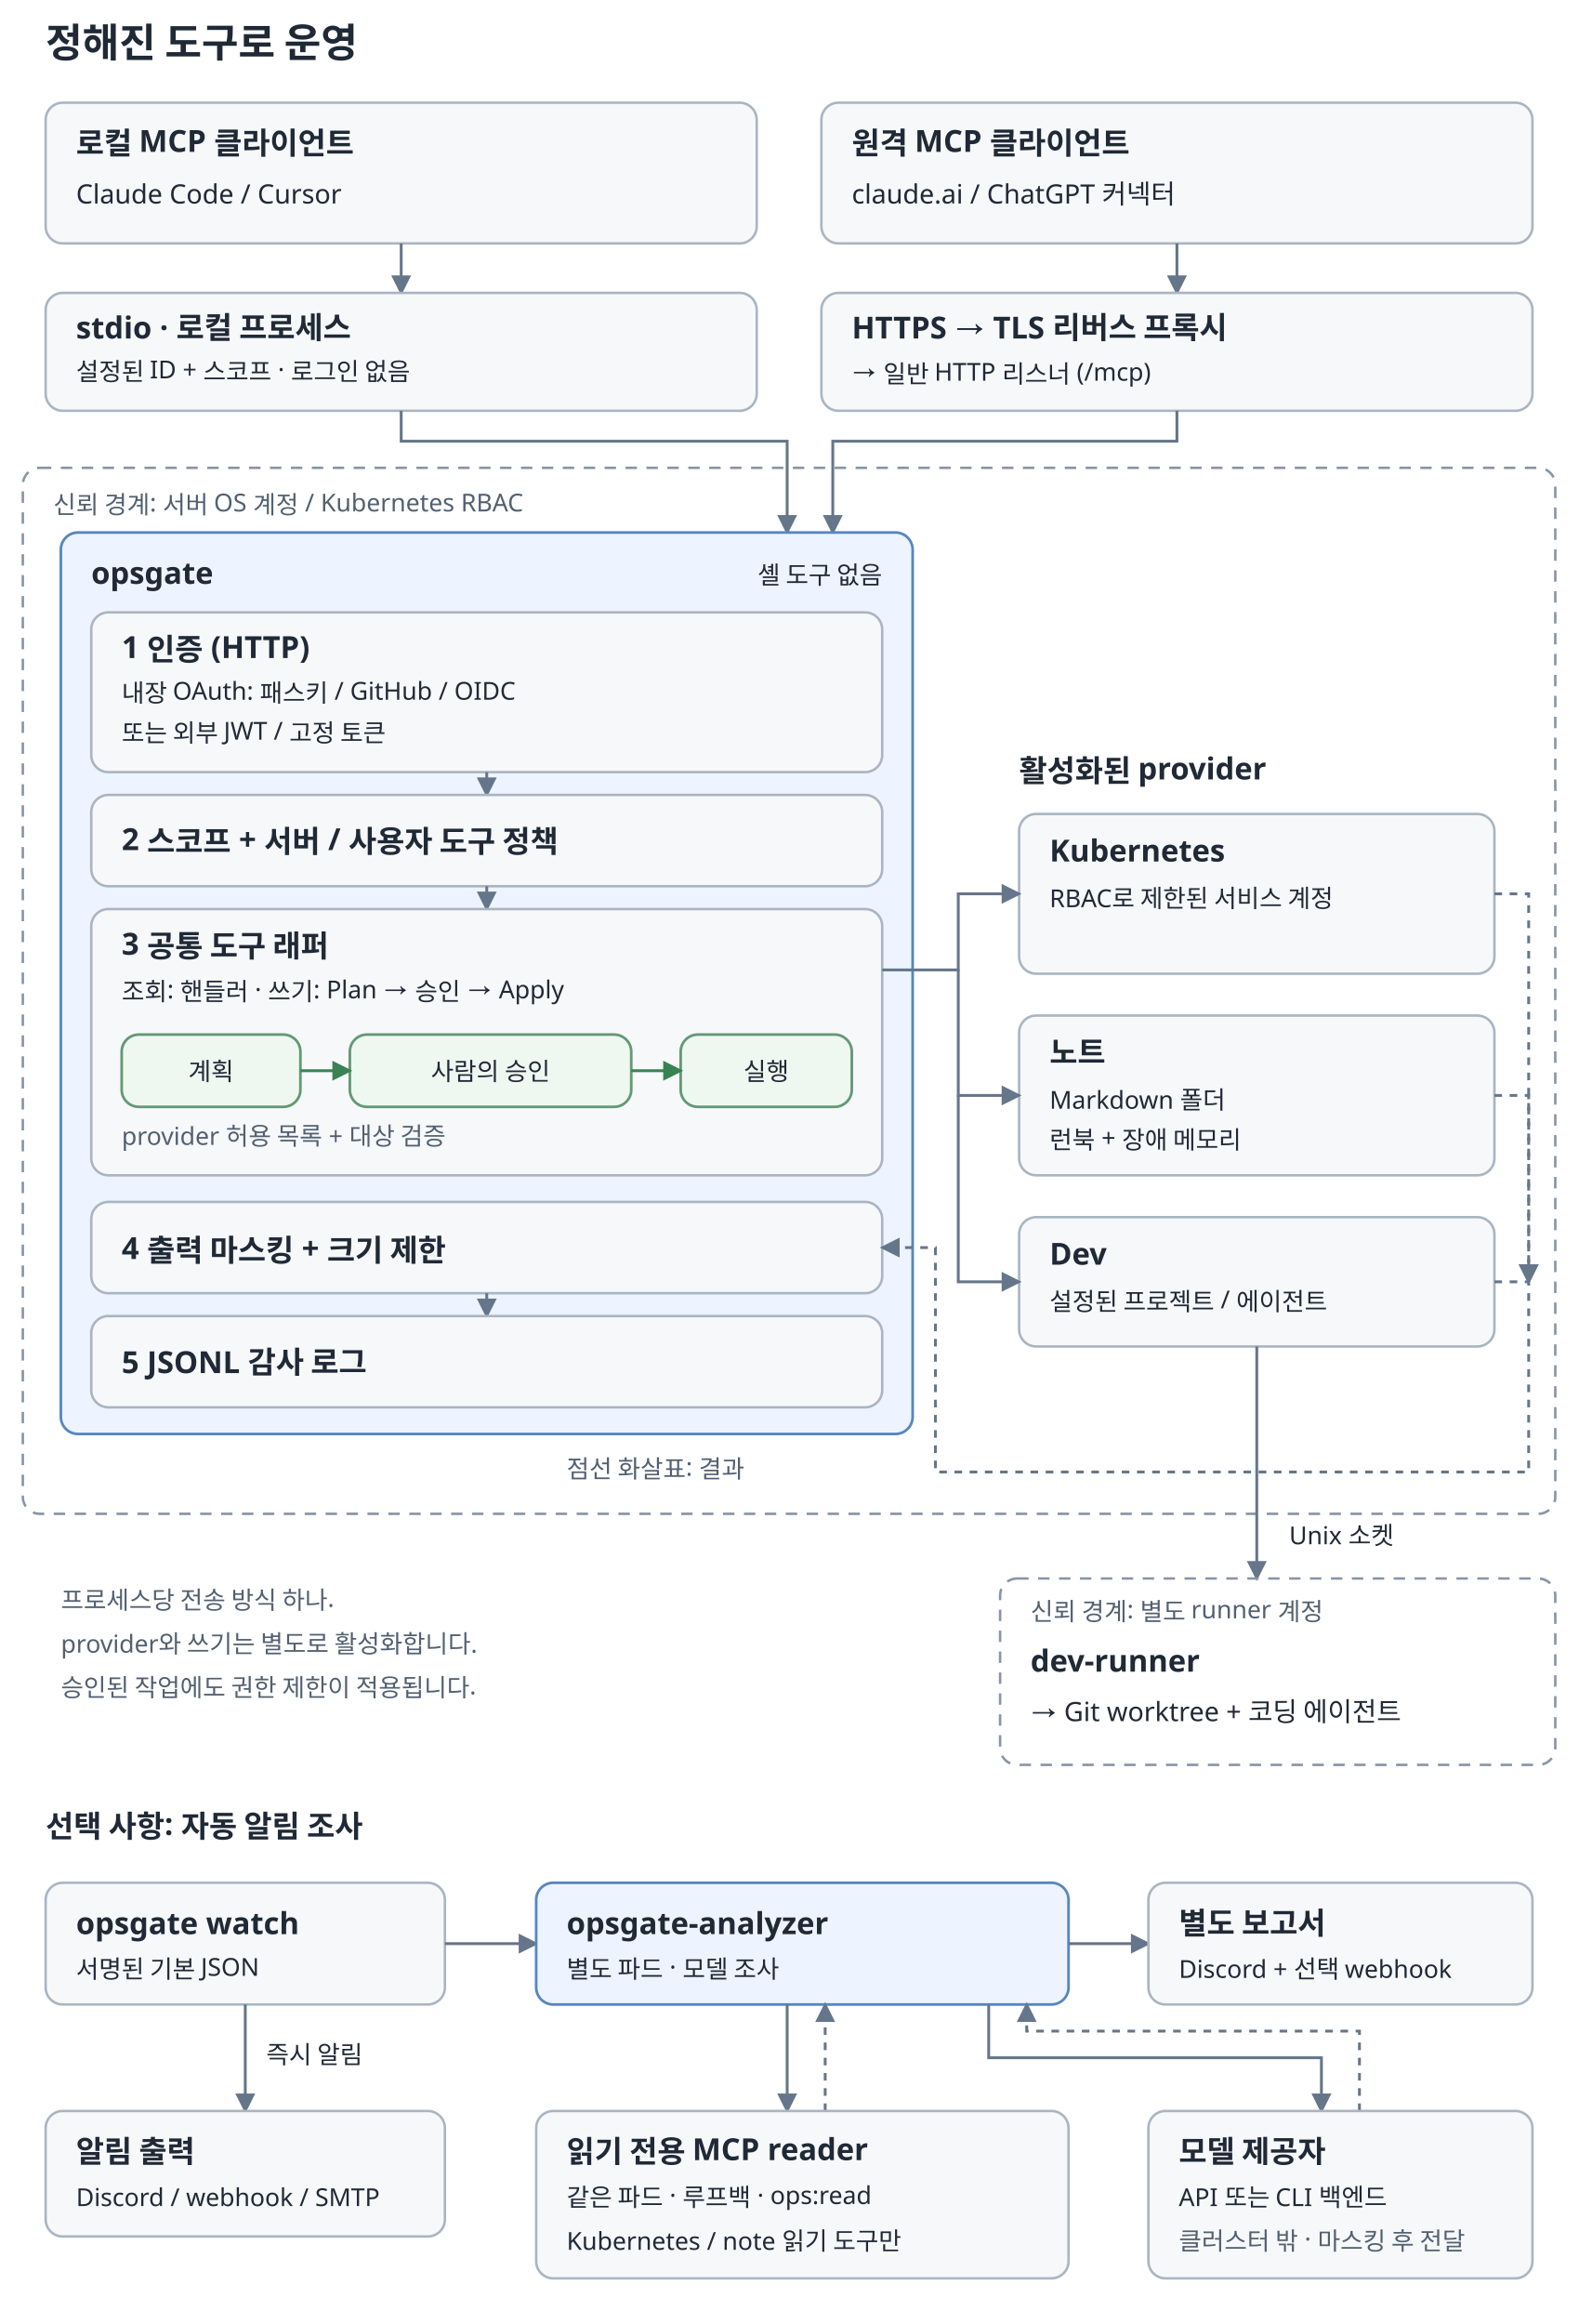
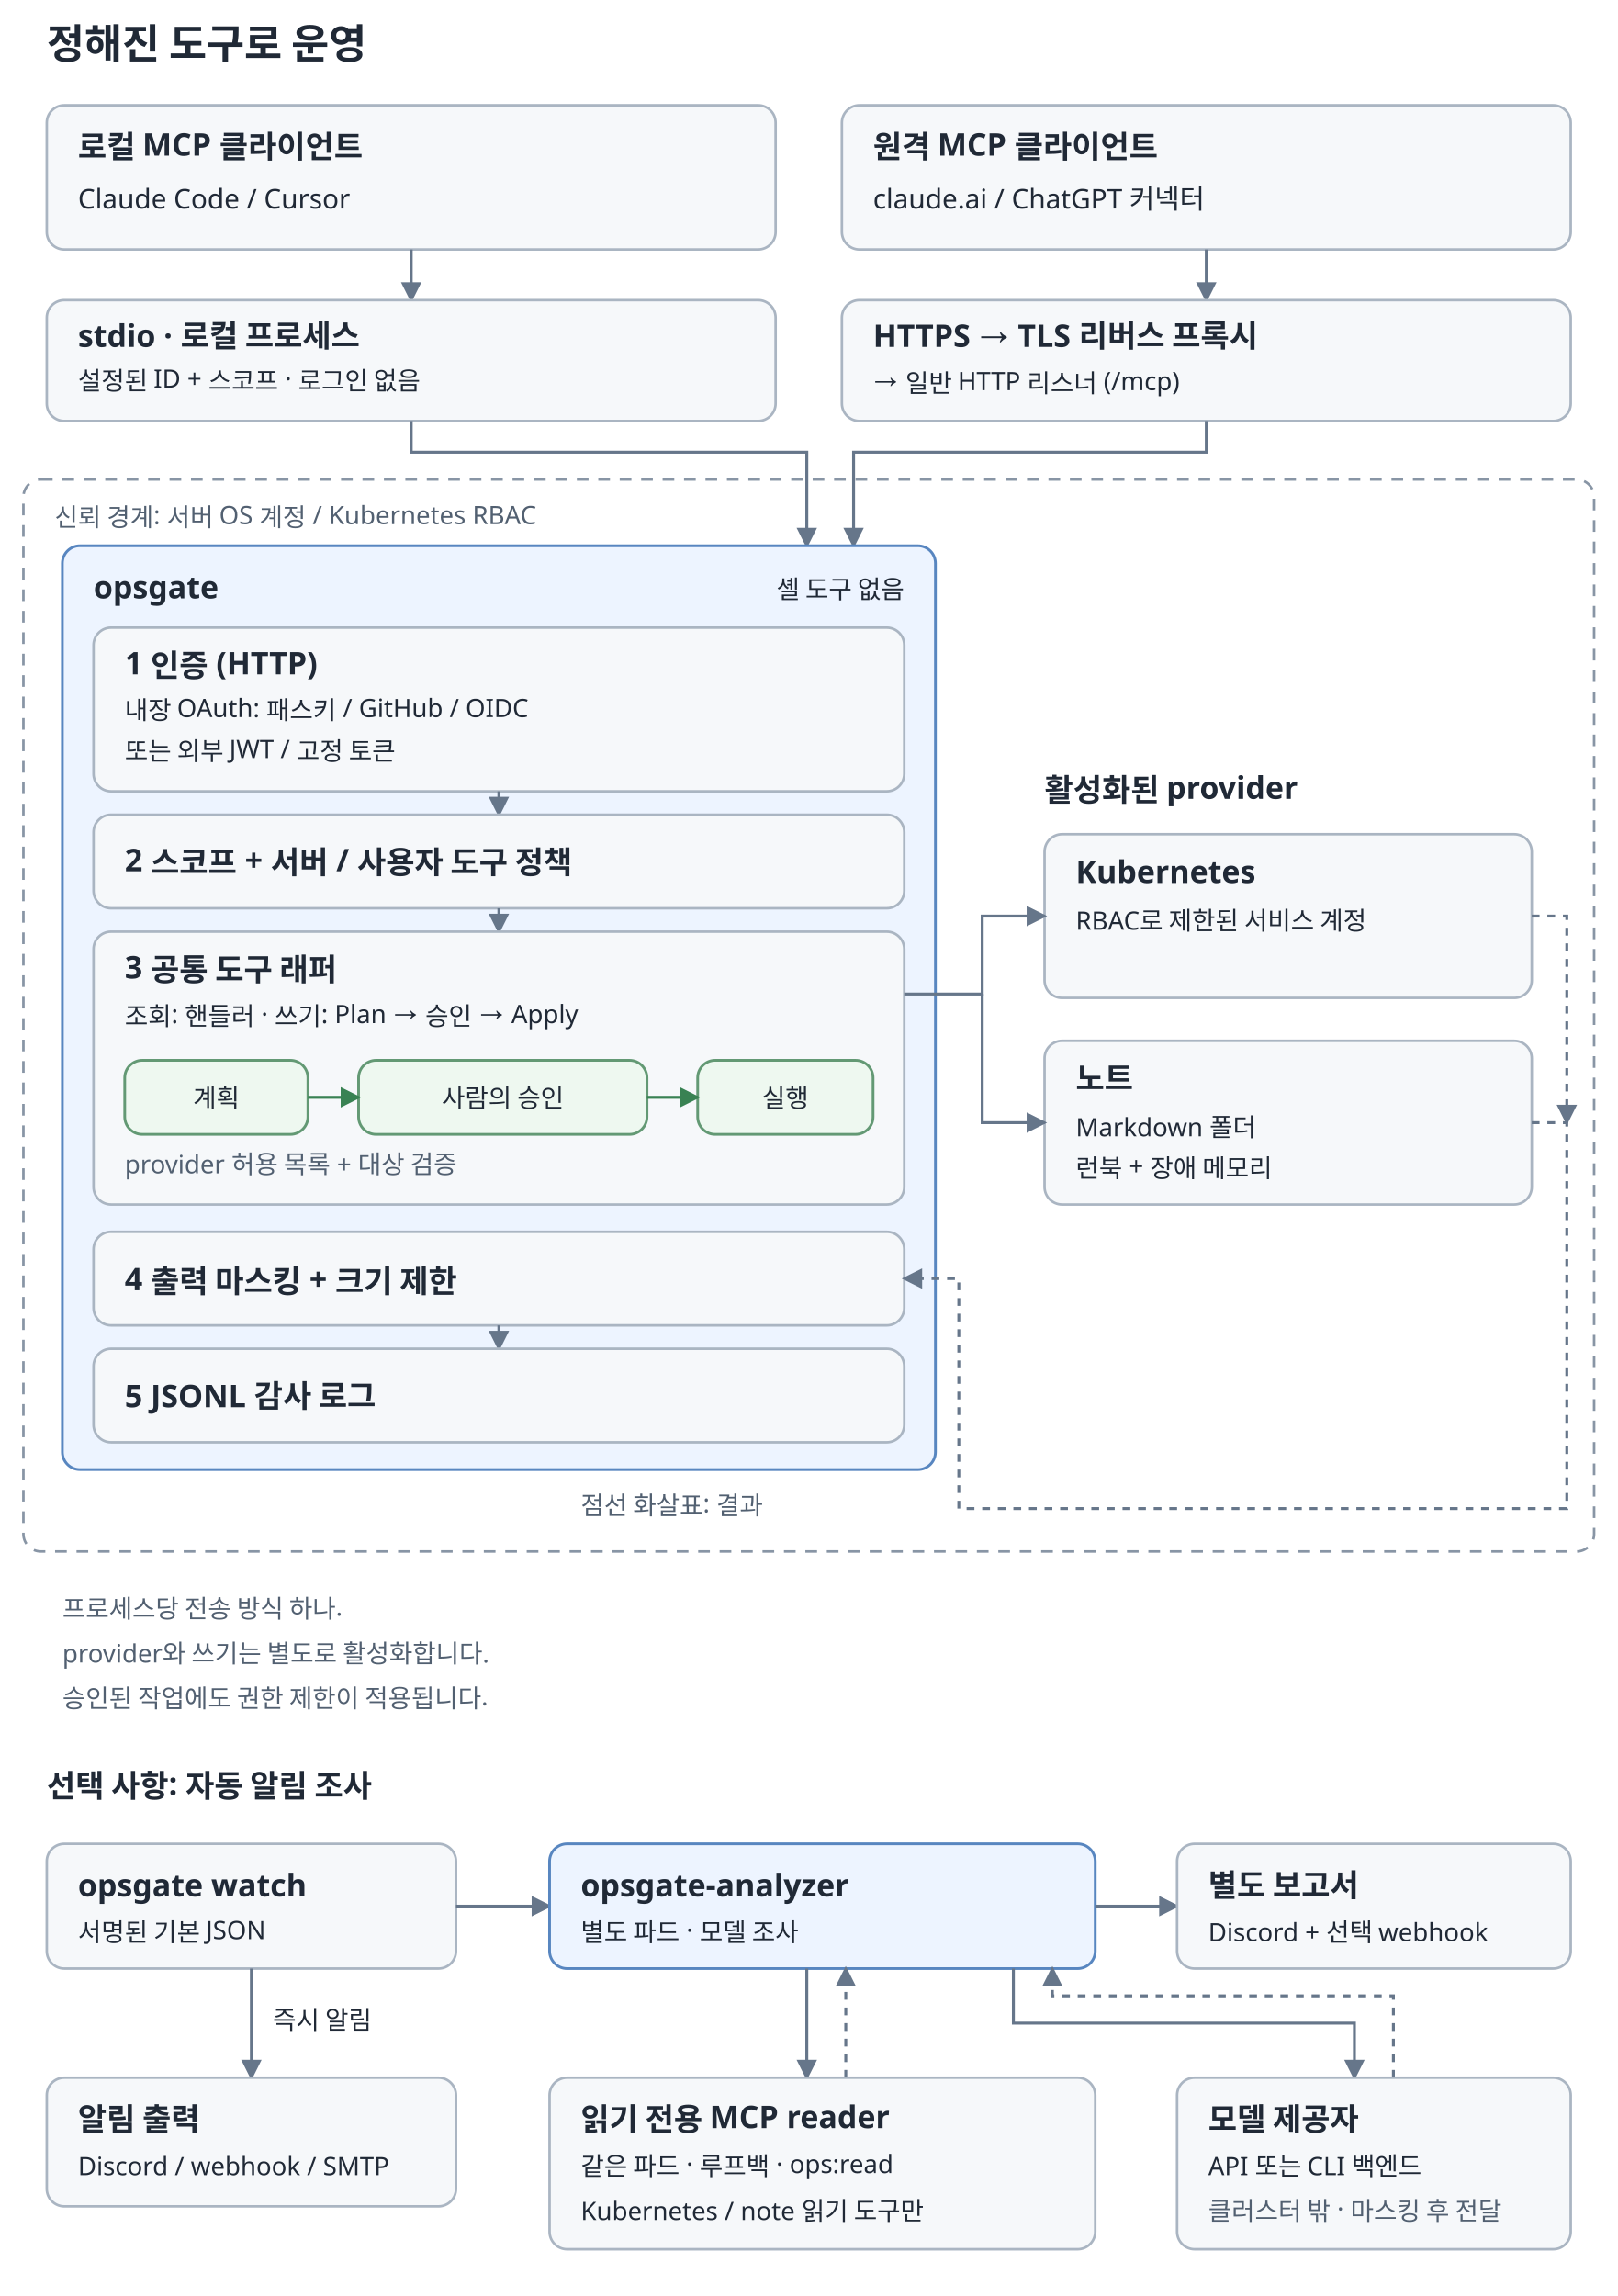
- <svg xmlns="http://www.w3.org/2000/svg" viewBox="0 0 830 1222" role="img" aria-labelledby="title desc" lang="ko">
+ <svg xmlns="http://www.w3.org/2000/svg" viewBox="0 0 830 1178" role="img" aria-labelledby="title desc" lang="ko">
  <style>
svg { font-family: -apple-system, BlinkMacSystemFont, "Segoe UI", "Noto Sans KR", "Apple SD Gothic Neo", "Malgun Gothic", "Noto Sans", Helvetica, Arial, sans-serif; font-size: 14px; }
text { fill: #202936; }
.title { font-size: 21px; font-weight: 700; }
.head { font-size: 16px; font-weight: 650; }
.small { font-size: 13px; }
.muted { fill: #526071; }
.box { fill: #f6f8fa; stroke: #aab5c2; stroke-width: 1.3; }
.accent { fill: #edf4ff; stroke: #5886c0; stroke-width: 1.4; }
.good { fill: #eef8f0; stroke: #639974; stroke-width: 1.4; }
.bad { fill: #fff1f0; stroke: #bc6664; stroke-width: 1.4; }
.boundary { fill: none; stroke: #8895a5; stroke-width: 1.3; stroke-dasharray: 6 5; }
.line { fill: none; stroke: #66768a; stroke-width: 1.5; marker-end: url(#arrow); }
.return { stroke-dasharray: 4 4; }
.allow { stroke: #398253; marker-end: url(#allow); }
.deny { stroke: #b44848; marker-end: url(#deny); }
.arrow { fill: #66768a; }
.allow-tip { fill: #398253; }
.deny-tip { fill: #b44848; }
@media (prefers-color-scheme: dark) {
 text { fill: #e5eaf1; }
 .muted { fill: #b3bfd0; }
 .box { fill: #202833; stroke: #64748b; }
 .accent { fill: #1a304c; stroke: #79a4df; }
 .good { fill: #183427; stroke: #77b68b; }
 .bad { fill: #3c2428; stroke: #d48989; }
 .boundary { stroke: #98a7bb; }
 .line { stroke: #a2b1c5; }
 .allow { stroke: #8bc99e; }
 .deny { stroke: #eda0a0; }
 .arrow { fill: #a2b1c5; }
 .allow-tip { fill: #8bc99e; }
 .deny-tip { fill: #eda0a0; }
}
</style>
  <defs>
    <marker id="arrow" viewBox="0 0 8 8" refX="7" refY="4" markerWidth="7" markerHeight="7" orient="auto">
      <path class="arrow" d="M0 0 8 4 0 8Z" />
    </marker>
    <marker id="allow" viewBox="0 0 8 8" refX="7" refY="4" markerWidth="7" markerHeight="7" orient="auto">
      <path class="allow-tip" d="M0 0 8 4 0 8Z" />
    </marker>
    <marker id="deny" viewBox="0 0 8 8" refX="7" refY="4" markerWidth="7" markerHeight="7" orient="auto">
      <path class="deny-tip" d="M0 0 8 4 0 8Z" />
    </marker>
  </defs>
  <text x="24" y="30" class="title">정해진 도구로 운영</text>
  <rect x="24" y="54" width="374" height="74" rx="9" class="box" />
  <text x="40" y="81" class="head">로컬 MCP 클라이언트</text>
  <text x="40" y="107">Claude Code / Cursor</text>
  <rect x="432" y="54" width="374" height="74" rx="9" class="box" />
  <text x="448" y="81" class="head">원격 MCP 클라이언트</text>
  <text x="448" y="107">claude.ai / ChatGPT 커넥터</text>
  <path d="M211 128 V154" class="line " />
  <path d="M619 128 V154" class="line " />
  <rect x="24" y="154" width="374" height="62" rx="9" class="box" />
  <text x="40" y="178" class="head">stdio · 로컬 프로세스</text>
  <text x="40" y="200" class="small">설정된 ID + 스코프 · 로그인 없음</text>
  <rect x="432" y="154" width="374" height="62" rx="9" class="box" />
  <text x="448" y="178" class="head">HTTPS → TLS 리버스 프록시</text>
  <text x="448" y="200" class="small">→ 일반 HTTP 리스너 (/mcp)</text>
  <path d="M211 216 V232 H414 V280" class="line " />
  <path d="M619 216 V232 H438 V280" class="line " />
  <rect x="12" y="246" width="806" height="550" rx="9" class="boundary" />
  <text x="28" y="270" class="small muted">신뢰 경계: 서버 OS 계정 / Kubernetes RBAC</text>
  <rect x="32" y="280" width="448" height="474" rx="9" class="accent" />
  <text x="48" y="307" class="head">opsgate</text>
  <text x="464" y="307" class="small" text-anchor="end">셸 도구 없음</text>
  <rect x="48" y="322" width="416" height="84" rx="9" class="box" />
  <text x="64" y="346" class="head">1  인증 (HTTP)</text>
  <text x="64" y="369" class="small">내장 OAuth: 패스키 / GitHub / OIDC</text>
  <text x="64" y="390" class="small">또는 외부 JWT / 고정 토큰</text>
  <path d="M256 406 V418" class="line " />
  <rect x="48" y="418" width="416" height="48" rx="9" class="box" />
  <text x="64" y="447" class="head">2  스코프 + 서버 / 사용자 도구 정책</text>
  <path d="M256 466 V478" class="line " />
  <rect x="48" y="478" width="416" height="140" rx="9" class="box" />
  <text x="64" y="502" class="head">3  공통 도구 래퍼</text>
  <text x="64" y="526" class="small">조회: 핸들러 · 쓰기: Plan → 승인 → Apply</text>
  <rect x="64" y="544" width="94" height="38" rx="9" class="good" />
  <text x="111.0" y="568" class="small" text-anchor="middle">계획</text>
  <rect x="184" y="544" width="148" height="38" rx="9" class="good" />
  <text x="258.0" y="568" class="small" text-anchor="middle">사람의 승인</text>
  <rect x="358" y="544" width="90" height="38" rx="9" class="good" />
  <text x="403.0" y="568" class="small" text-anchor="middle">실행</text>
  <path d="M158 563 H184" class="line allow" />
  <path d="M332 563 H358" class="line allow" />
  <text x="64" y="602" class="small muted">provider 허용 목록 + 대상 검증</text>
  <rect x="48" y="632" width="416" height="48" rx="9" class="box" />
  <text x="64" y="662" class="head">4  출력 마스킹 + 크기 제한</text>
  <path d="M256 680 V692" class="line " />
  <rect x="48" y="692" width="416" height="48" rx="9" class="box" />
  <text x="64" y="722" class="head">5  JSONL 감사 로그</text>
  <text x="536" y="411" class="head">활성화된 provider</text>
  <rect x="536" y="428" width="250" height="84" rx="9" class="box" />
  <text x="552" y="453" class="head">Kubernetes</text>
  <text x="552" y="477" class="small">RBAC로 제한된 서비스 계정</text>
  <rect x="536" y="534" width="250" height="84" rx="9" class="box" />
  <text x="552" y="559" class="head">노트</text>
  <text x="552" y="583" class="small">Markdown 폴더</text>
  <text x="552" y="604" class="small">런북 + 장애 메모리</text>
-   <rect x="536" y="640" width="250" height="68" rx="9" class="box" />
-   <text x="552" y="665" class="head">Dev</text>
-   <text x="552" y="689" class="small">설정된 프로젝트 / 에이전트</text>
  <path d="M464 510 H504 V470 H536" class="line " />
  <path d="M504 510 V576 H536" class="line " />
-   <path d="M504 576 V674 H536" class="line " />
-   <path d="M786 470 H804 V674" class="line return" />
-   <path d="M786 576 H804 V674" class="line return" />
-   <path d="M786 674 H804 V774 H492 V656 H464" class="line return" />
+   <path d="M786 470 H804 V576" class="line return" />
+   <path d="M786 576 H804 V774 H492 V656 H464" class="line return" />
  <text x="298" y="777" class="small muted">점선 화살표: 결과</text>
-   <path d="M661 708 V830" class="line " />
-   <text x="678" y="812" class="small">Unix 소켓</text>
-   <rect x="526" y="830" width="292" height="98" rx="9" class="boundary" />
-   <text x="542" y="852" class="small muted">신뢰 경계: 별도 runner 계정</text>
-   <text x="542" y="879" class="head">dev-runner</text>
-   <text x="542" y="905">→ Git worktree + 코딩 에이전트</text>
-   <text x="32" y="846" class="small muted">프로세스당 전송 방식 하나.</text>
-   <text x="32" y="869" class="small muted">provider와 쓰기는 별도로 활성화합니다.</text>
-   <text x="32" y="892" class="small muted">승인된 작업에도 권한 제한이 적용됩니다.</text>
-   <text x="24" y="966" class="head">선택 사항: 자동 알림 조사</text>
-   <rect x="24" y="990" width="210" height="64" rx="9" class="box" />
-   <text x="40" y="1017" class="head">opsgate watch</text>
-   <text x="40" y="1040" class="small">서명된 기본 JSON</text>
-   <path d="M234 1022 H282" class="line" />
-   <rect x="282" y="990" width="280" height="64" rx="9" class="accent" />
-   <text x="298" y="1017" class="head">opsgate-analyzer</text>
-   <text x="298" y="1040" class="small">별도 파드 · 모델 조사</text>
-   <path d="M129 1054 V1110" class="line" />
-   <text x="140" y="1085" class="small">즉시 알림</text>
-   <rect x="24" y="1110" width="210" height="66" rx="9" class="box" />
-   <text x="40" y="1137" class="head">알림 출력</text>
-   <text x="40" y="1160" class="small">Discord / webhook / SMTP</text>
-   <path d="M562 1022 H604" class="line" />
-   <rect x="604" y="990" width="202" height="64" rx="9" class="box" />
-   <text x="620" y="1017" class="head">별도 보고서</text>
-   <text x="620" y="1040" class="small">Discord + 선택 webhook</text>
-   <path d="M414 1054 V1110" class="line" />
-   <path d="M434 1110 V1054" class="line return" />
-   <rect x="282" y="1110" width="280" height="88" rx="9" class="box" />
-   <text x="298" y="1137" class="head">읽기 전용 MCP reader</text>
-   <text x="298" y="1160" class="small">같은 파드 · 루프백 · ops:read</text>
-   <text x="298" y="1183" class="small">Kubernetes / note 읽기 도구만</text>
-   <path d="M520 1054 V1082 H695 V1110" class="line" />
-   <path d="M715 1110 V1068 H540 V1054" class="line return" />
-   <rect x="604" y="1110" width="202" height="88" rx="9" class="box" />
-   <text x="620" y="1137" class="head">모델 제공자</text>
-   <text x="620" y="1160" class="small">API 또는 CLI 백엔드</text>
-   <text x="620" y="1183" class="small muted">클러스터 밖 · 마스킹 후 전달</text>
+   <text x="32" y="830" class="small muted">프로세스당 전송 방식 하나.</text>
+   <text x="32" y="853" class="small muted">provider와 쓰기는 별도로 활성화합니다.</text>
+   <text x="32" y="876" class="small muted">승인된 작업에도 권한 제한이 적용됩니다.</text>
+   <g transform="translate(0 -44)">
+     <text x="24" y="966" class="head">선택 사항: 자동 알림 조사</text>
+     <rect x="24" y="990" width="210" height="64" rx="9" class="box" />
+     <text x="40" y="1017" class="head">opsgate watch</text>
+     <text x="40" y="1040" class="small">서명된 기본 JSON</text>
+     <path d="M234 1022 H282" class="line" />
+     <rect x="282" y="990" width="280" height="64" rx="9" class="accent" />
+     <text x="298" y="1017" class="head">opsgate-analyzer</text>
+     <text x="298" y="1040" class="small">별도 파드 · 모델 조사</text>
+     <path d="M129 1054 V1110" class="line" />
+     <text x="140" y="1085" class="small">즉시 알림</text>
+     <rect x="24" y="1110" width="210" height="66" rx="9" class="box" />
+     <text x="40" y="1137" class="head">알림 출력</text>
+     <text x="40" y="1160" class="small">Discord / webhook / SMTP</text>
+     <path d="M562 1022 H604" class="line" />
+     <rect x="604" y="990" width="202" height="64" rx="9" class="box" />
+     <text x="620" y="1017" class="head">별도 보고서</text>
+     <text x="620" y="1040" class="small">Discord + 선택 webhook</text>
+     <path d="M414 1054 V1110" class="line" />
+     <path d="M434 1110 V1054" class="line return" />
+     <rect x="282" y="1110" width="280" height="88" rx="9" class="box" />
+     <text x="298" y="1137" class="head">읽기 전용 MCP reader</text>
+     <text x="298" y="1160" class="small">같은 파드 · 루프백 · ops:read</text>
+     <text x="298" y="1183" class="small">Kubernetes / note 읽기 도구만</text>
+     <path d="M520 1054 V1082 H695 V1110" class="line" />
+     <path d="M715 1110 V1068 H540 V1054" class="line return" />
+     <rect x="604" y="1110" width="202" height="88" rx="9" class="box" />
+     <text x="620" y="1137" class="head">모델 제공자</text>
+     <text x="620" y="1160" class="small">API 또는 CLI 백엔드</text>
+     <text x="620" y="1183" class="small muted">클러스터 밖 · 마스킹 후 전달</text>
+   </g>
</svg>
